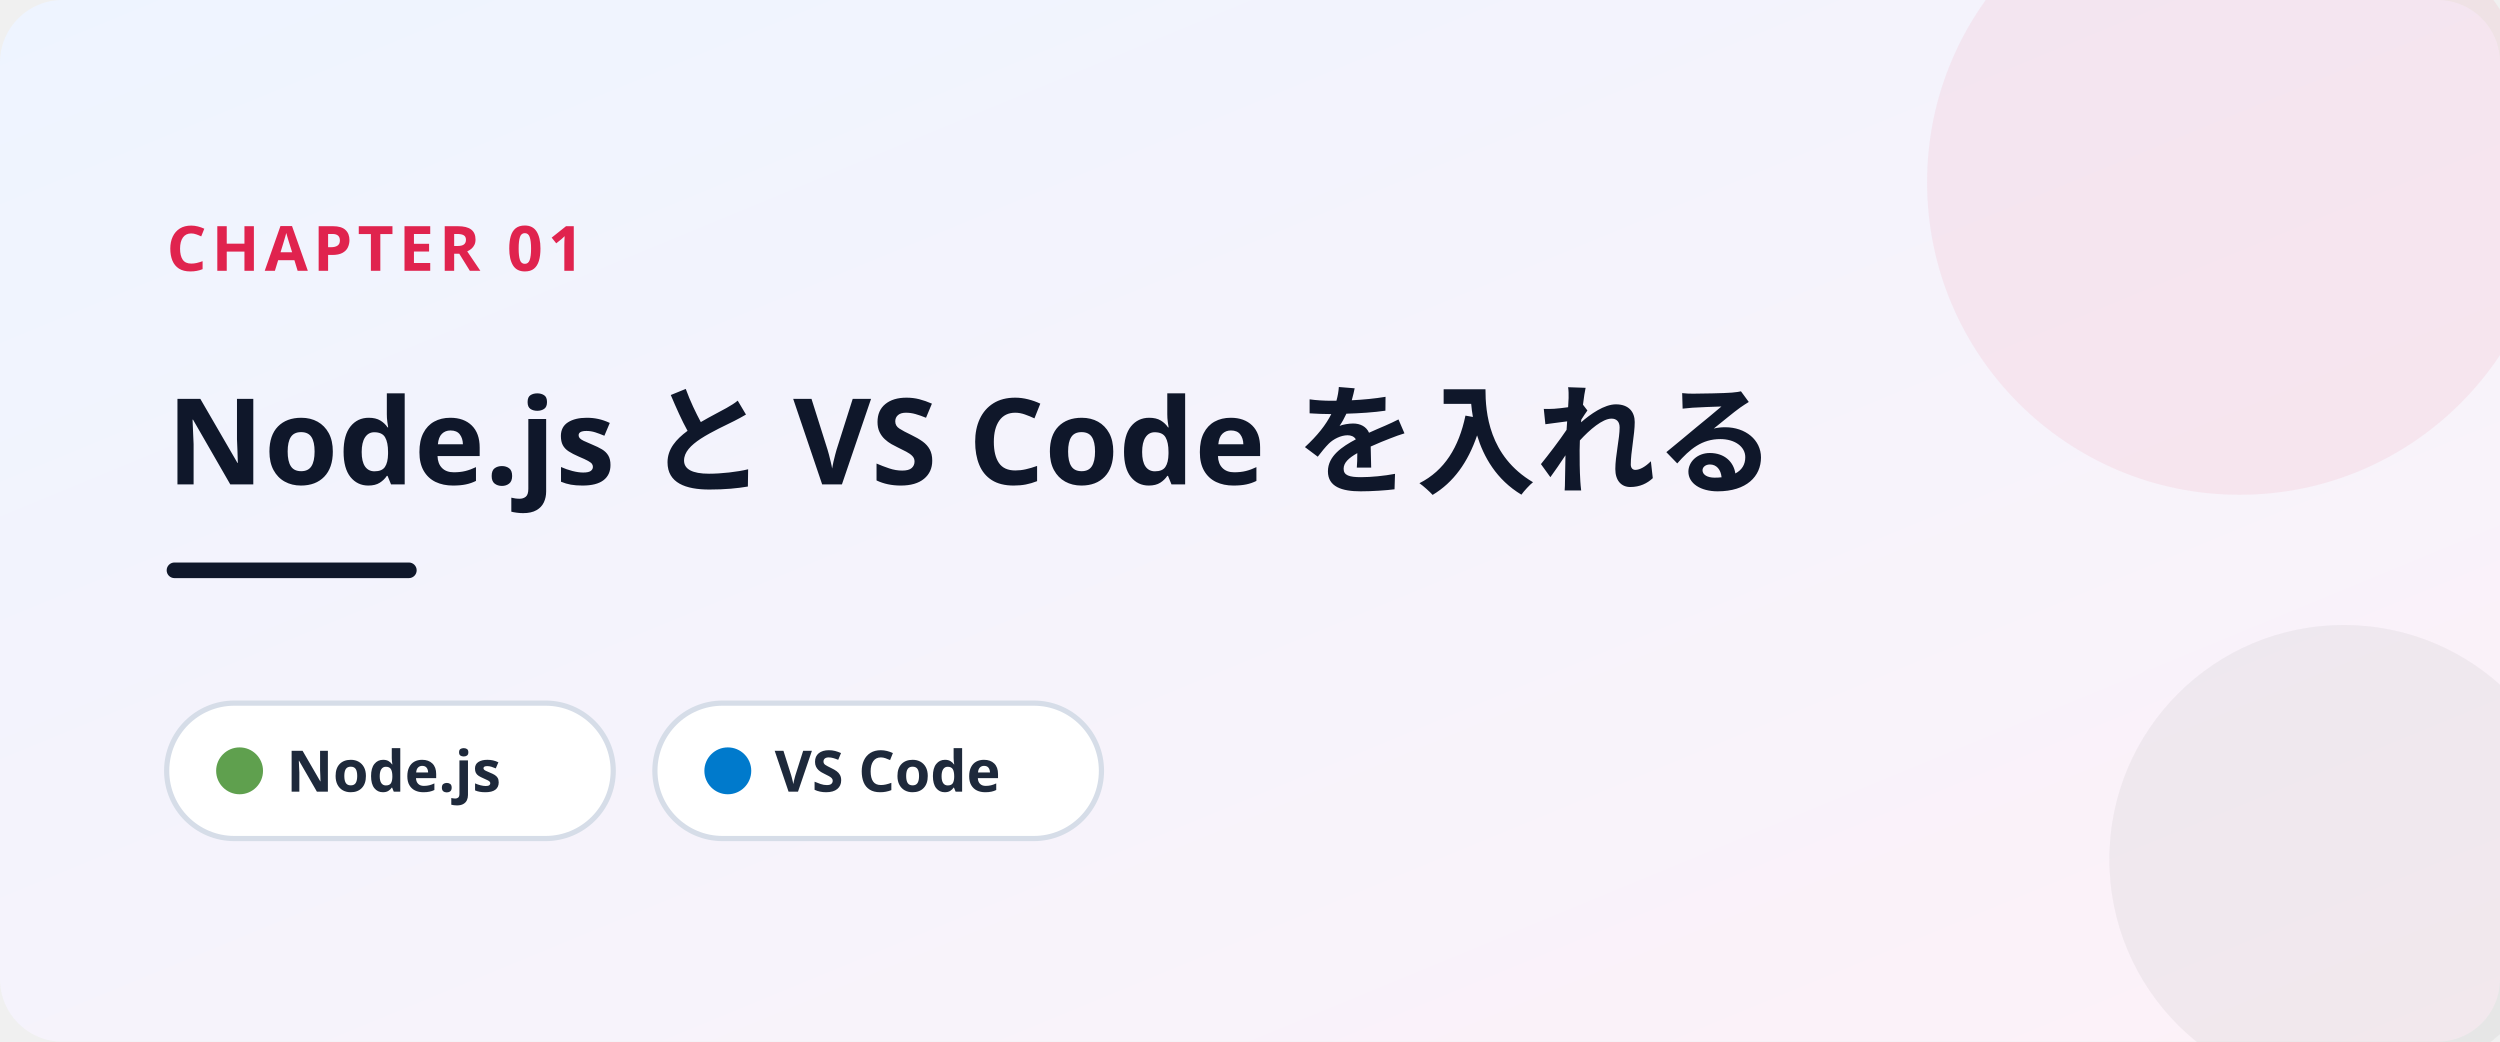
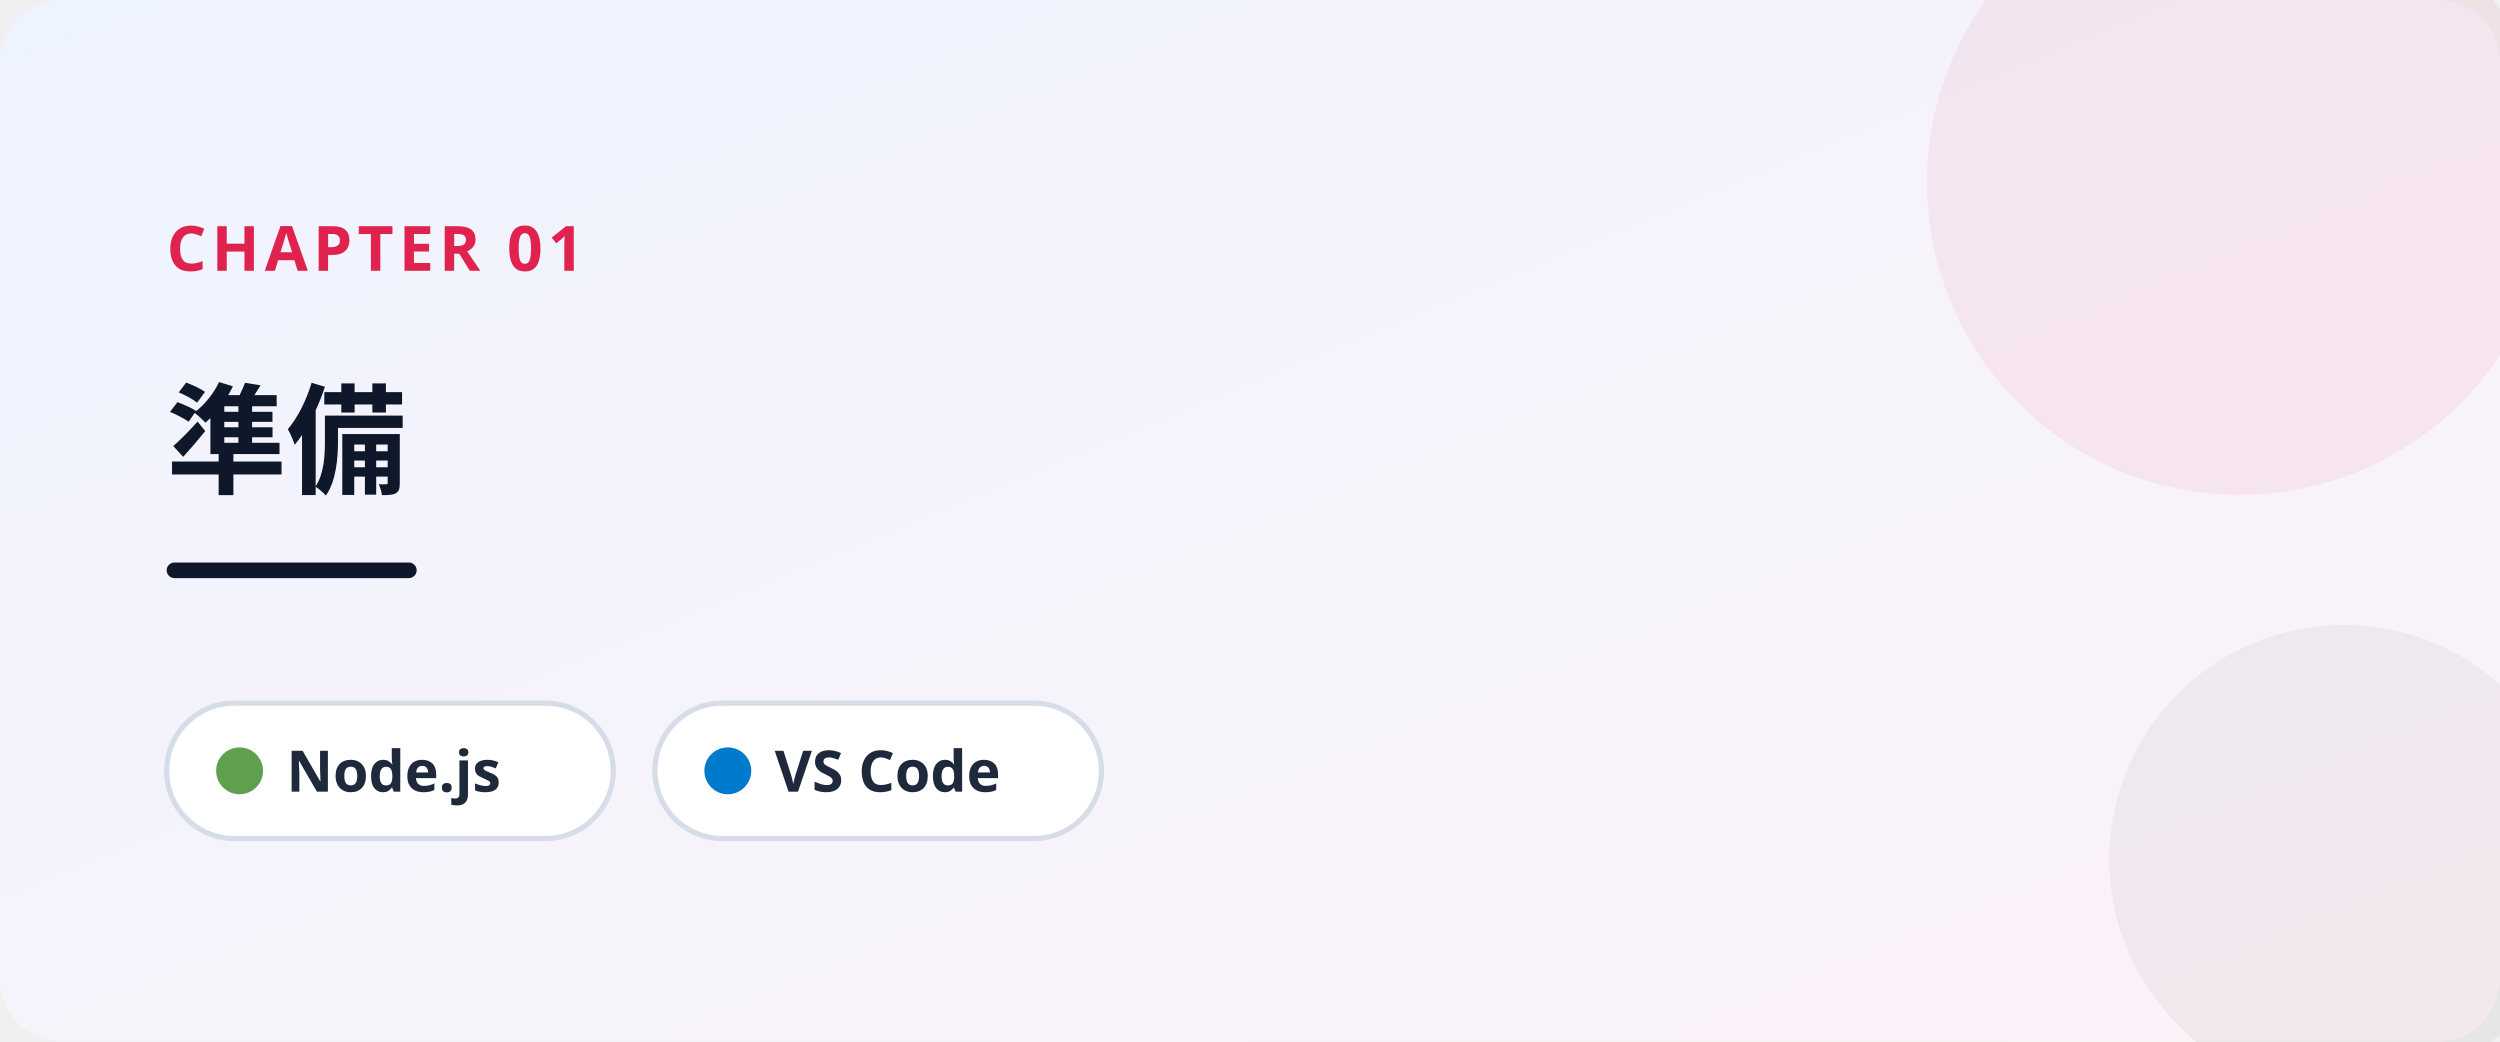
- <svg xmlns="http://www.w3.org/2000/svg" viewBox="0 0 960 400" width="960" height="400" role="img" aria-label="01 章: Node.js と VS Code を入れる">
+ <svg xmlns="http://www.w3.org/2000/svg" viewBox="0 0 960 400" width="960" height="400" role="img" aria-label="01 章: 準備">
  <defs>
    <linearGradient id="bg" x1="0" y1="0" x2="1" y2="1">
      <stop offset="0" stop-color="#eef4ff" />
      <stop offset="1" stop-color="#fdf2f8" />
    </linearGradient>
  </defs>
  <rect width="960" height="400" rx="24" fill="url(#bg)" />
  <circle cx="860" cy="70" r="120" fill="#e0234e" opacity="0.07" />
  <circle cx="900" cy="330" r="90" fill="#111111" opacity="0.05" />
  <text x="64" y="104" font-size="24" font-weight="700" fill="#e0234e" font-family="'Hiragino Sans','Noto Sans JP','Yu Gothic UI',system-ui,sans-serif" letter-spacing="2">CHAPTER 01</text>
-   <text x="64" y="186" font-size="46" font-weight="800" fill="#0f172a" font-family="'Hiragino Sans','Noto Sans JP','Yu Gothic UI',system-ui,sans-serif">Node.js と VS Code を入れる</text>
+   <text x="64" y="186" font-size="46" font-weight="800" fill="#0f172a" font-family="'Hiragino Sans','Noto Sans JP','Yu Gothic UI',system-ui,sans-serif">準備</text>
  <rect x="64" y="216" width="96" height="6" rx="3" fill="#0f172a" />
  <g transform="translate(64 270)">
    <rect width="171.48" height="52" rx="26" fill="#ffffff" stroke="#d6dde8" stroke-width="2" />
    <circle cx="28" cy="26" r="9" fill="#5FA04E" />
    <text x="46" y="34" font-size="22" font-weight="600" fill="#1e293b" font-family="'Hiragino Sans','Noto Sans JP','Yu Gothic UI',system-ui,sans-serif">Node.js</text>
  </g>
  <g transform="translate(251.48 270)">
    <rect width="171.48" height="52" rx="26" fill="#ffffff" stroke="#d6dde8" stroke-width="2" />
    <circle cx="28" cy="26" r="9" fill="#007ACC" />
    <text x="46" y="34" font-size="22" font-weight="600" fill="#1e293b" font-family="'Hiragino Sans','Noto Sans JP','Yu Gothic UI',system-ui,sans-serif">VS Code</text>
  </g>
</svg>
